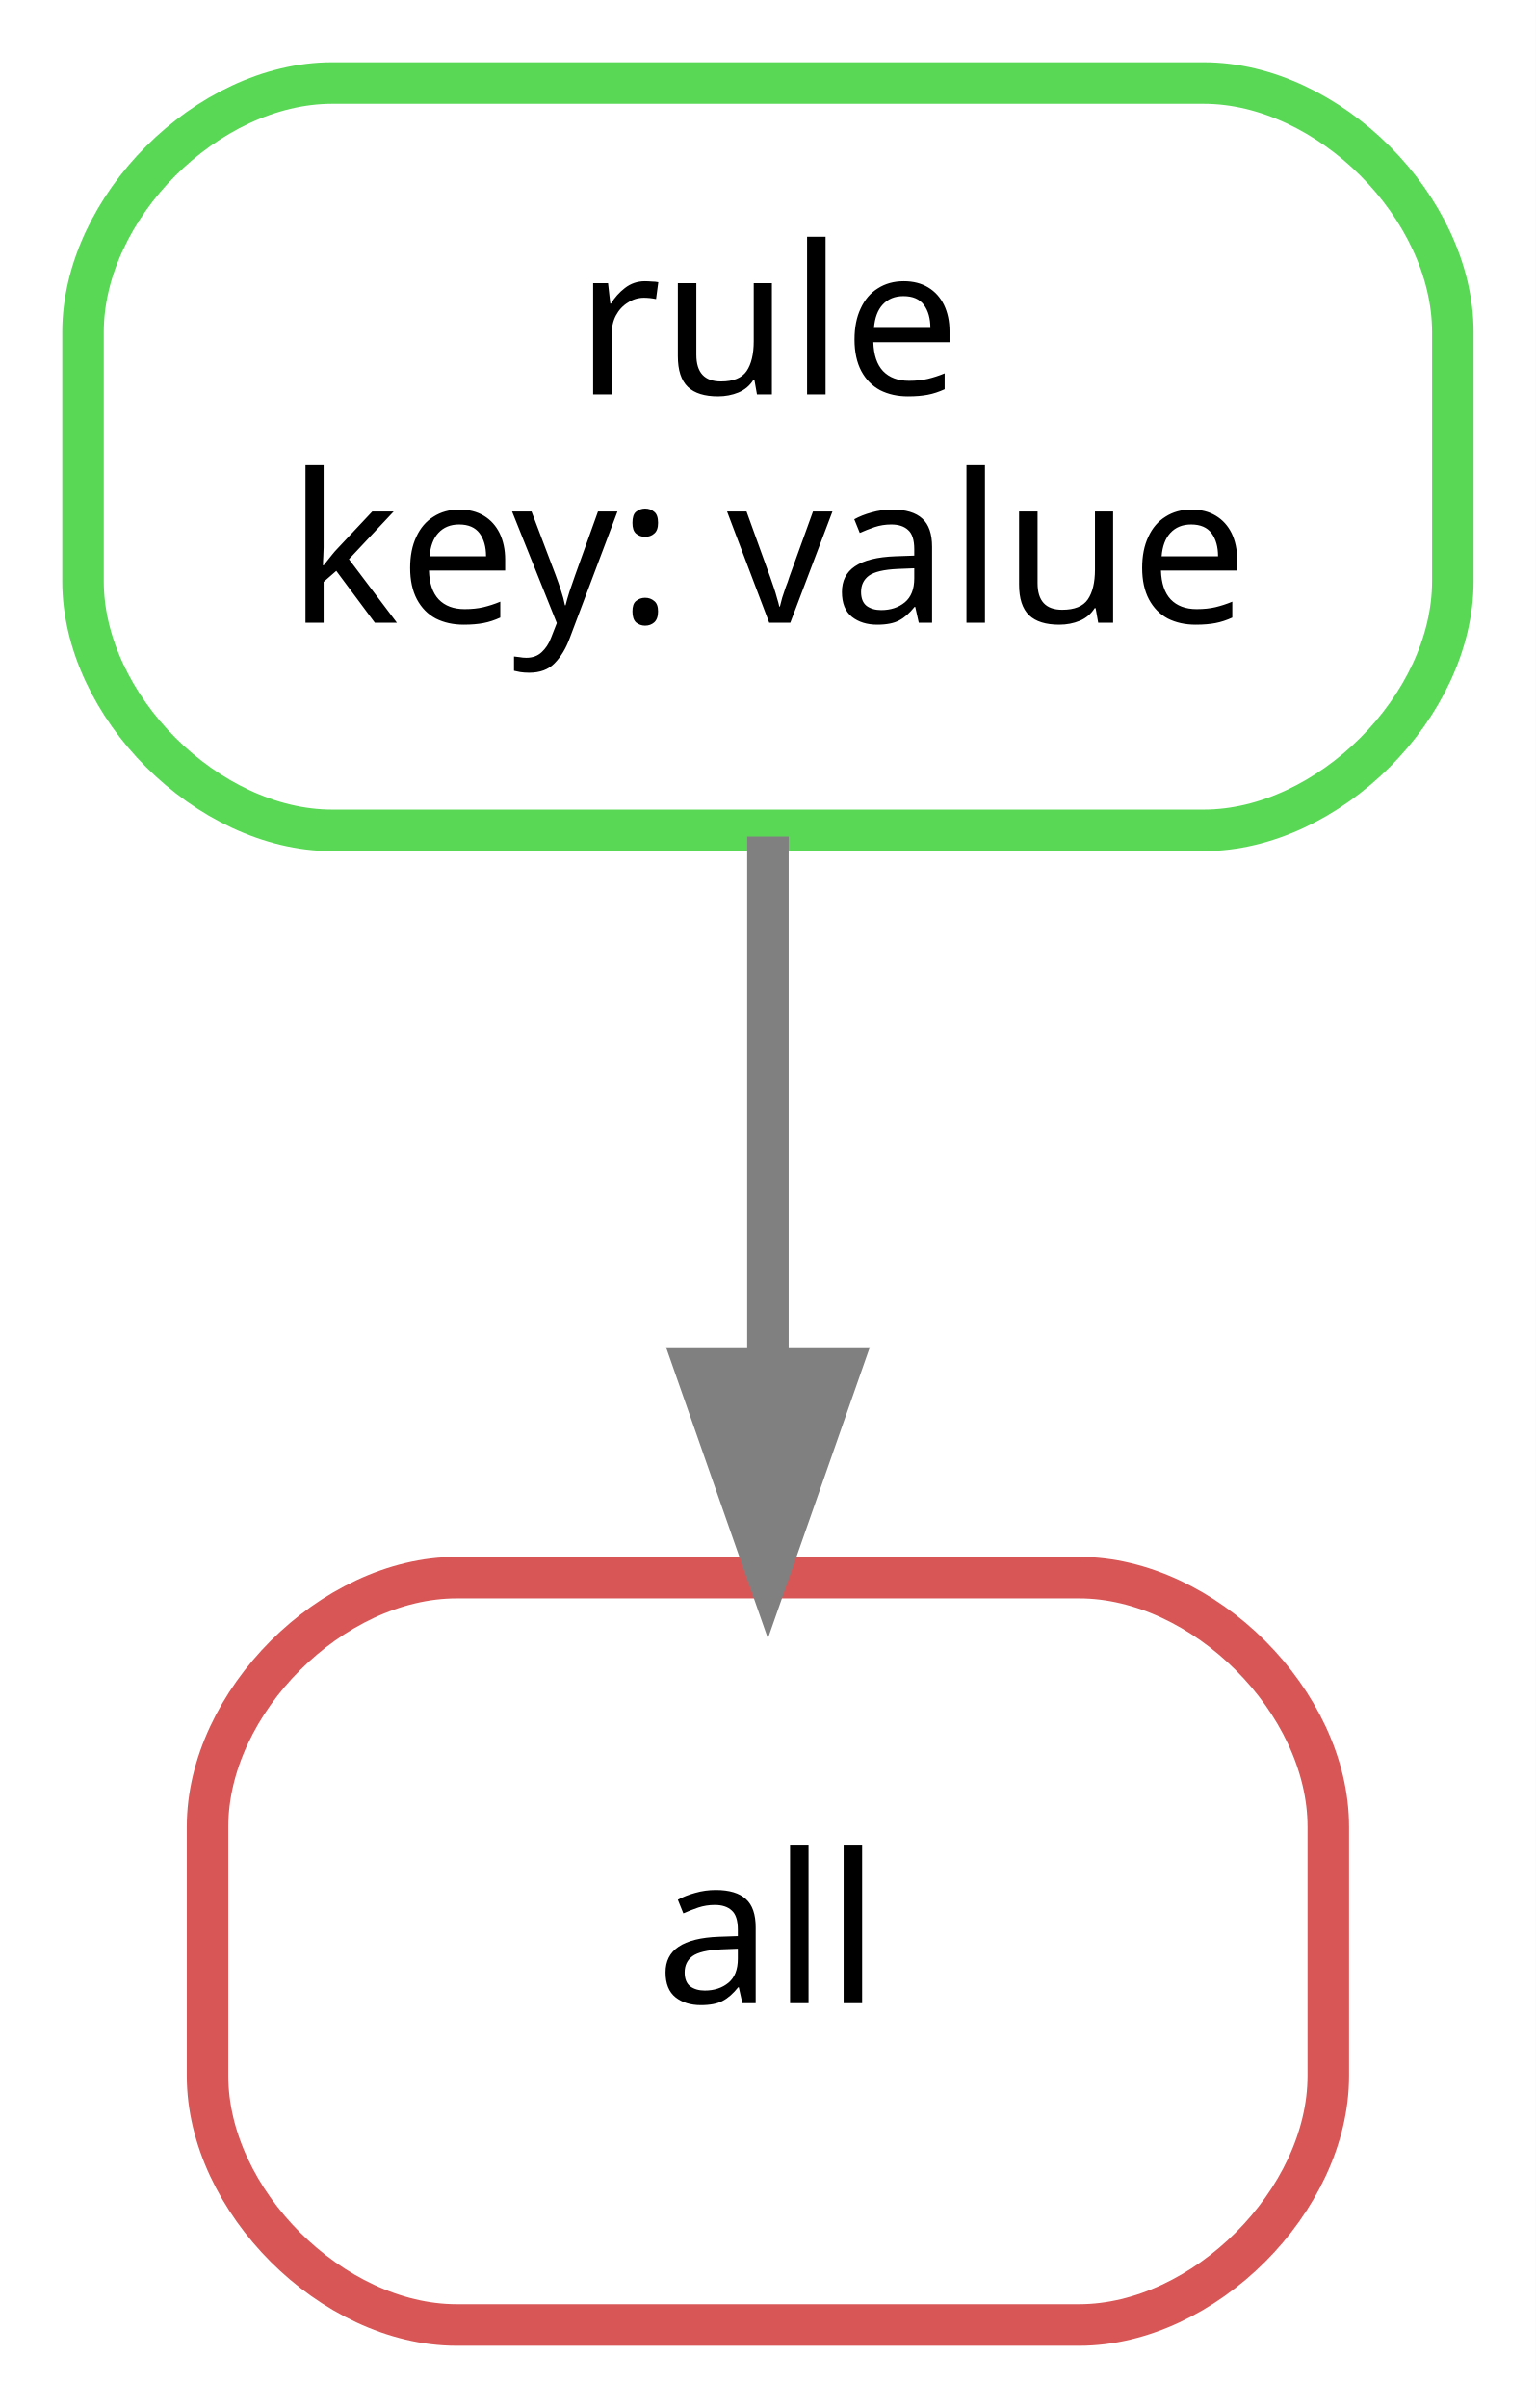
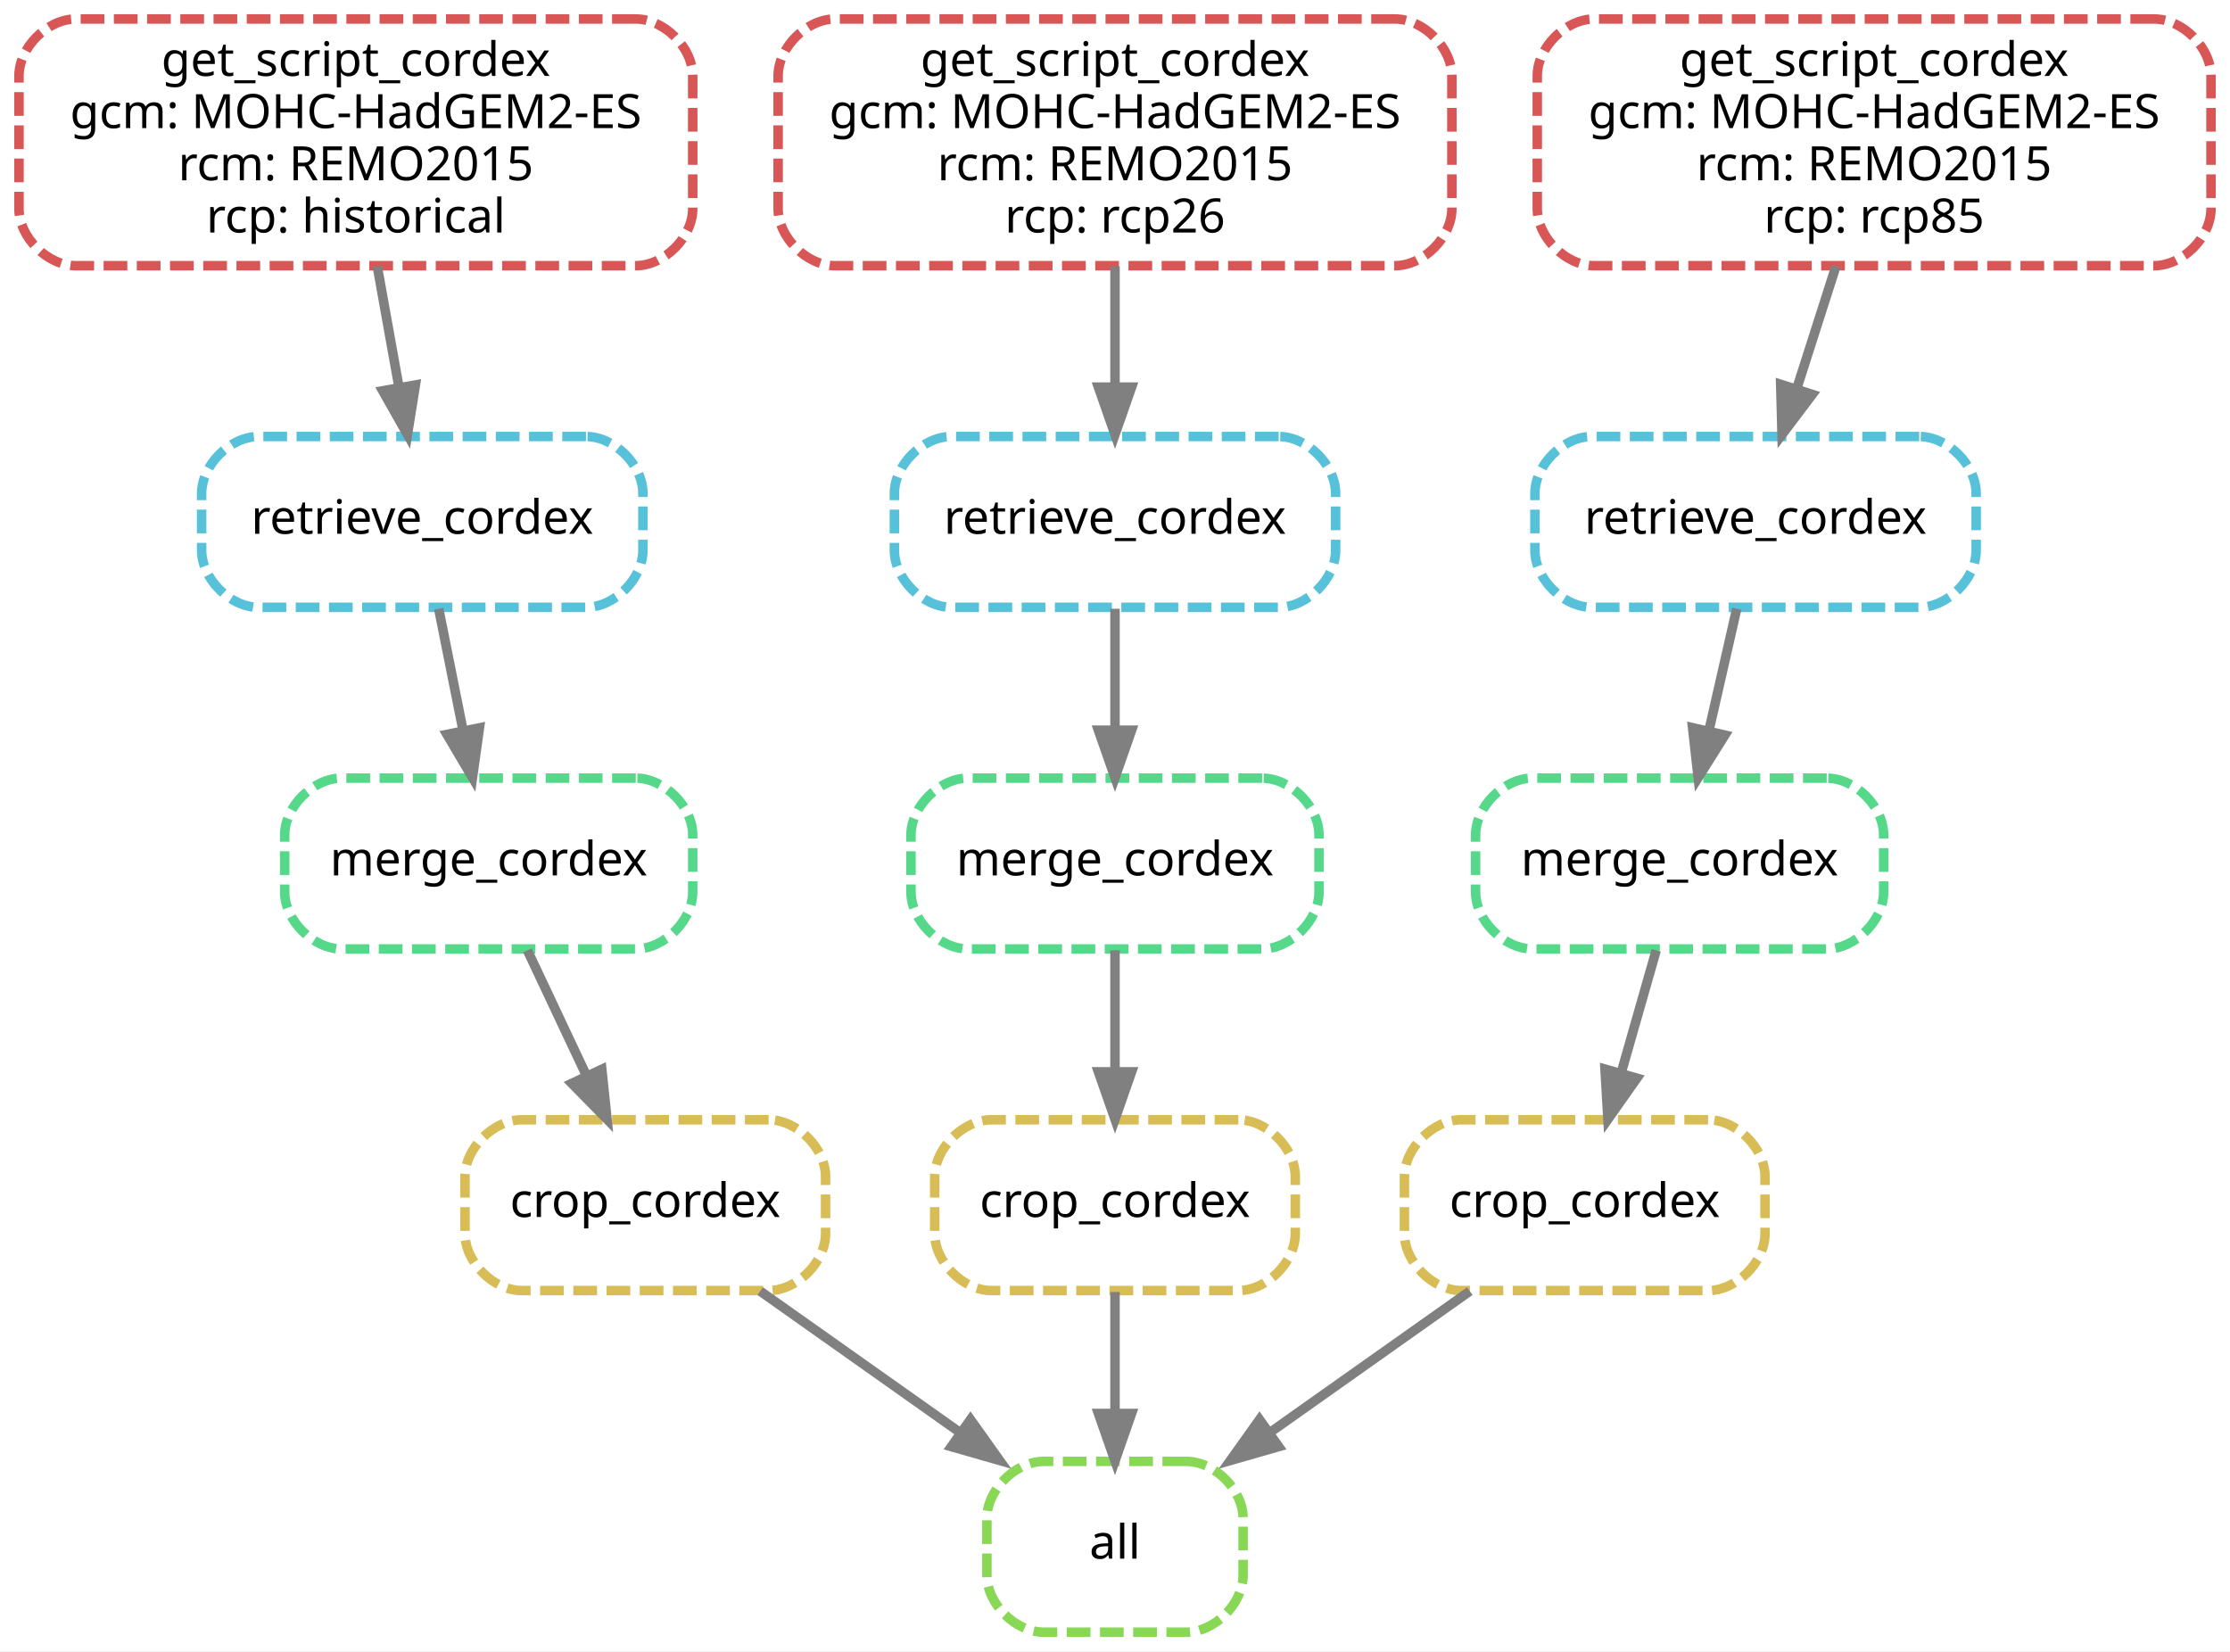
- <svg xmlns="http://www.w3.org/2000/svg" width="74pt" height="116pt" viewBox="0.00 0.00 74.00 116.00">
-   <g id="graph0" class="graph" transform="scale(1 1) rotate(0) translate(4 112)">
-     <polygon fill="white" stroke="transparent" points="-4,4 -4,-112 70,-112 70,4 -4,4" />
+ <svg xmlns="http://www.w3.org/2000/svg" width="470pt" height="348pt" viewBox="0.00 0.00 470.00 348.00">
+   <g id="graph0" class="graph" transform="scale(1 1) rotate(0) translate(4 344)">
+     <polygon fill="white" stroke="transparent" points="-4,4 -4,-344 466,-344 466,4 -4,4" />
    <g id="node1" class="node">
-       <path fill="none" stroke="#d85656" stroke-width="2" d="M48,-36C48,-36 18,-36 18,-36 12,-36 6,-30 6,-24 6,-24 6,-12 6,-12 6,-6 12,0 18,0 18,0 48,0 48,0 54,0 60,-6 60,-12 60,-12 60,-24 60,-24 60,-30 54,-36 48,-36" />
-       <text text-anchor="middle" x="33" y="-15.5" font-family="sans" font-size="10.00">all</text>
+       <path fill="none" stroke="#88d856" stroke-width="2" stroke-dasharray="5,2" d="M246,-36C246,-36 216,-36 216,-36 210,-36 204,-30 204,-24 204,-24 204,-12 204,-12 204,-6 210,0 216,0 216,0 246,0 246,0 252,0 258,-6 258,-12 258,-12 258,-24 258,-24 258,-30 252,-36 246,-36" />
+       <text text-anchor="middle" x="231" y="-15.5" font-family="sans" font-size="10.00">all</text>
    </g>
    <g id="node2" class="node">
-       <path fill="none" stroke="#59d856" stroke-width="2" d="M54,-108C54,-108 12,-108 12,-108 6,-108 0,-102 0,-96 0,-96 0,-84 0,-84 0,-78 6,-72 12,-72 12,-72 54,-72 54,-72 60,-72 66,-78 66,-84 66,-84 66,-96 66,-96 66,-102 60,-108 54,-108" />
-       <text text-anchor="middle" x="33" y="-93" font-family="sans" font-size="10.00">rule</text>
-       <text text-anchor="middle" x="33" y="-82" font-family="sans" font-size="10.00">key: value</text>
+       <path fill="none" stroke="#d8bc56" stroke-width="2" stroke-dasharray="5,2" d="M158,-108C158,-108 106,-108 106,-108 100,-108 94,-102 94,-96 94,-96 94,-84 94,-84 94,-78 100,-72 106,-72 106,-72 158,-72 158,-72 164,-72 170,-78 170,-84 170,-84 170,-96 170,-96 170,-102 164,-108 158,-108" />
+       <text text-anchor="middle" x="132" y="-87.5" font-family="sans" font-size="10.00">crop_cordex</text>
    </g>
    <g id="edge1" class="edge">
-       <path fill="none" stroke="grey" stroke-width="2" d="M33,-71.7C33,-63.98 33,-54.71 33,-46.11" />
-       <polygon fill="grey" stroke="grey" stroke-width="2" points="36.5,-46.1 33,-36.1 29.5,-46.1 36.5,-46.1" />
+       <path fill="none" stroke="grey" stroke-width="2" d="M156.22,-71.88C168.92,-62.89 184.66,-51.76 198.42,-42.03" />
+       <polygon fill="grey" stroke="grey" stroke-width="2" points="200.54,-44.82 206.69,-36.19 196.5,-39.11 200.54,-44.82" />
+     </g>
+     <g id="node3" class="node">
+       <path fill="none" stroke="#56d88a" stroke-width="2" stroke-dasharray="5,2" d="M130,-180C130,-180 68,-180 68,-180 62,-180 56,-174 56,-168 56,-168 56,-156 56,-156 56,-150 62,-144 68,-144 68,-144 130,-144 130,-144 136,-144 142,-150 142,-156 142,-156 142,-168 142,-168 142,-174 136,-180 130,-180" />
+       <text text-anchor="middle" x="99" y="-159.5" font-family="sans" font-size="10.00">merge_cordex</text>
+     </g>
+     <g id="edge4" class="edge">
+       <path fill="none" stroke="grey" stroke-width="2" d="M107.16,-143.7C110.91,-135.73 115.45,-126.1 119.62,-117.26" />
+       <polygon fill="grey" stroke="grey" stroke-width="2" points="122.84,-118.64 123.94,-108.1 116.51,-115.66 122.84,-118.64" />
+     </g>
+     <g id="node4" class="node">
+       <path fill="none" stroke="#56c1d8" stroke-width="2" stroke-dasharray="5,2" d="M119.5,-252C119.5,-252 50.5,-252 50.5,-252 44.5,-252 38.5,-246 38.5,-240 38.5,-240 38.5,-228 38.5,-228 38.5,-222 44.5,-216 50.5,-216 50.5,-216 119.5,-216 119.5,-216 125.5,-216 131.5,-222 131.5,-228 131.5,-228 131.5,-240 131.5,-240 131.5,-246 125.5,-252 119.5,-252" />
+       <text text-anchor="middle" x="85" y="-231.5" font-family="sans" font-size="10.00">retrieve_cordex</text>
+     </g>
+     <g id="edge5" class="edge">
+       <path fill="none" stroke="grey" stroke-width="2" d="M88.46,-215.7C90,-207.98 91.86,-198.71 93.58,-190.11" />
+       <polygon fill="grey" stroke="grey" stroke-width="2" points="97.05,-190.6 95.58,-180.1 90.19,-189.22 97.05,-190.6" />
+     </g>
+     <g id="node5" class="node">
+       <path fill="none" stroke="#d85656" stroke-width="2" stroke-dasharray="5,2" d="M130,-340C130,-340 12,-340 12,-340 6,-340 0,-334 0,-328 0,-328 0,-300 0,-300 0,-294 6,-288 12,-288 12,-288 130,-288 130,-288 136,-288 142,-294 142,-300 142,-300 142,-328 142,-328 142,-334 136,-340 130,-340" />
+       <text text-anchor="middle" x="71" y="-328" font-family="sans" font-size="10.00">get_script_cordex</text>
+       <text text-anchor="middle" x="71" y="-317" font-family="sans" font-size="10.00">gcm: MOHC-HadGEM2-ES</text>
+       <text text-anchor="middle" x="71" y="-306" font-family="sans" font-size="10.00">rcm: REMO2015</text>
+       <text text-anchor="middle" x="71" y="-295" font-family="sans" font-size="10.00">rcp: historical</text>
+     </g>
+     <g id="edge6" class="edge">
+       <path fill="none" stroke="grey" stroke-width="2" d="M75.51,-287.89C76.97,-279.75 78.6,-270.68 80.09,-262.38" />
+       <polygon fill="grey" stroke="grey" stroke-width="2" points="83.55,-262.87 81.88,-252.41 76.66,-261.64 83.55,-262.87" />
+     </g>
+     <g id="node6" class="node">
+       <path fill="none" stroke="#d8bc56" stroke-width="2" stroke-dasharray="5,2" d="M257,-108C257,-108 205,-108 205,-108 199,-108 193,-102 193,-96 193,-96 193,-84 193,-84 193,-78 199,-72 205,-72 205,-72 257,-72 257,-72 263,-72 269,-78 269,-84 269,-84 269,-96 269,-96 269,-102 263,-108 257,-108" />
+       <text text-anchor="middle" x="231" y="-87.5" font-family="sans" font-size="10.00">crop_cordex</text>
+     </g>
+     <g id="edge2" class="edge">
+       <path fill="none" stroke="grey" stroke-width="2" d="M231,-71.7C231,-63.98 231,-54.71 231,-46.11" />
+       <polygon fill="grey" stroke="grey" stroke-width="2" points="234.5,-46.1 231,-36.1 227.5,-46.1 234.5,-46.1" />
+     </g>
+     <g id="node7" class="node">
+       <path fill="none" stroke="#56d88a" stroke-width="2" stroke-dasharray="5,2" d="M262,-180C262,-180 200,-180 200,-180 194,-180 188,-174 188,-168 188,-168 188,-156 188,-156 188,-150 194,-144 200,-144 200,-144 262,-144 262,-144 268,-144 274,-150 274,-156 274,-156 274,-168 274,-168 274,-174 268,-180 262,-180" />
+       <text text-anchor="middle" x="231" y="-159.5" font-family="sans" font-size="10.00">merge_cordex</text>
+     </g>
+     <g id="edge7" class="edge">
+       <path fill="none" stroke="grey" stroke-width="2" d="M231,-143.7C231,-135.98 231,-126.71 231,-118.11" />
+       <polygon fill="grey" stroke="grey" stroke-width="2" points="234.5,-118.1 231,-108.1 227.5,-118.1 234.5,-118.1" />
+     </g>
+     <g id="node8" class="node">
+       <path fill="none" stroke="#56c1d8" stroke-width="2" stroke-dasharray="5,2" d="M265.5,-252C265.5,-252 196.5,-252 196.5,-252 190.5,-252 184.5,-246 184.5,-240 184.5,-240 184.5,-228 184.5,-228 184.5,-222 190.5,-216 196.5,-216 196.5,-216 265.5,-216 265.5,-216 271.5,-216 277.5,-222 277.5,-228 277.5,-228 277.5,-240 277.5,-240 277.5,-246 271.5,-252 265.5,-252" />
+       <text text-anchor="middle" x="231" y="-231.5" font-family="sans" font-size="10.00">retrieve_cordex</text>
+     </g>
+     <g id="edge8" class="edge">
+       <path fill="none" stroke="grey" stroke-width="2" d="M231,-215.7C231,-207.98 231,-198.71 231,-190.11" />
+       <polygon fill="grey" stroke="grey" stroke-width="2" points="234.5,-190.1 231,-180.1 227.5,-190.1 234.5,-190.1" />
+     </g>
+     <g id="node9" class="node">
+       <path fill="none" stroke="#d85656" stroke-width="2" stroke-dasharray="5,2" d="M290,-340C290,-340 172,-340 172,-340 166,-340 160,-334 160,-328 160,-328 160,-300 160,-300 160,-294 166,-288 172,-288 172,-288 290,-288 290,-288 296,-288 302,-294 302,-300 302,-300 302,-328 302,-328 302,-334 296,-340 290,-340" />
+       <text text-anchor="middle" x="231" y="-328" font-family="sans" font-size="10.00">get_script_cordex</text>
+       <text text-anchor="middle" x="231" y="-317" font-family="sans" font-size="10.00">gcm: MOHC-HadGEM2-ES</text>
+       <text text-anchor="middle" x="231" y="-306" font-family="sans" font-size="10.00">rcm: REMO2015</text>
+       <text text-anchor="middle" x="231" y="-295" font-family="sans" font-size="10.00">rcp: rcp26</text>
+     </g>
+     <g id="edge9" class="edge">
+       <path fill="none" stroke="grey" stroke-width="2" d="M231,-287.89C231,-279.84 231,-270.88 231,-262.66" />
+       <polygon fill="grey" stroke="grey" stroke-width="2" points="234.5,-262.41 231,-252.41 227.5,-262.41 234.5,-262.41" />
+     </g>
+     <g id="node10" class="node">
+       <path fill="none" stroke="#d8bc56" stroke-width="2" stroke-dasharray="5,2" d="M356,-108C356,-108 304,-108 304,-108 298,-108 292,-102 292,-96 292,-96 292,-84 292,-84 292,-78 298,-72 304,-72 304,-72 356,-72 356,-72 362,-72 368,-78 368,-84 368,-84 368,-96 368,-96 368,-102 362,-108 356,-108" />
+       <text text-anchor="middle" x="330" y="-87.5" font-family="sans" font-size="10.00">crop_cordex</text>
+     </g>
+     <g id="edge3" class="edge">
+       <path fill="none" stroke="grey" stroke-width="2" d="M305.78,-71.88C293.08,-62.89 277.34,-51.76 263.58,-42.03" />
+       <polygon fill="grey" stroke="grey" stroke-width="2" points="265.5,-39.11 255.31,-36.19 261.46,-44.82 265.5,-39.11" />
+     </g>
+     <g id="node11" class="node">
+       <path fill="none" stroke="#56d88a" stroke-width="2" stroke-dasharray="5,2" d="M381,-180C381,-180 319,-180 319,-180 313,-180 307,-174 307,-168 307,-168 307,-156 307,-156 307,-150 313,-144 319,-144 319,-144 381,-144 381,-144 387,-144 393,-150 393,-156 393,-156 393,-168 393,-168 393,-174 387,-180 381,-180" />
+       <text text-anchor="middle" x="350" y="-159.5" font-family="sans" font-size="10.00">merge_cordex</text>
+     </g>
+     <g id="edge10" class="edge">
+       <path fill="none" stroke="grey" stroke-width="2" d="M345.06,-143.7C342.83,-135.9 340.15,-126.51 337.67,-117.83" />
+       <polygon fill="grey" stroke="grey" stroke-width="2" points="341,-116.76 334.89,-108.1 334.27,-118.68 341,-116.76" />
+     </g>
+     <g id="node12" class="node">
+       <path fill="none" stroke="#56c1d8" stroke-width="2" stroke-dasharray="5,2" d="M400.5,-252C400.5,-252 331.5,-252 331.5,-252 325.5,-252 319.5,-246 319.5,-240 319.5,-240 319.5,-228 319.5,-228 319.5,-222 325.5,-216 331.5,-216 331.5,-216 400.5,-216 400.5,-216 406.5,-216 412.5,-222 412.5,-228 412.5,-228 412.5,-240 412.5,-240 412.5,-246 406.5,-252 400.5,-252" />
+       <text text-anchor="middle" x="366" y="-231.5" font-family="sans" font-size="10.00">retrieve_cordex</text>
+     </g>
+     <g id="edge11" class="edge">
+       <path fill="none" stroke="grey" stroke-width="2" d="M362.04,-215.7C360.28,-207.98 358.16,-198.71 356.2,-190.11" />
+       <polygon fill="grey" stroke="grey" stroke-width="2" points="359.55,-189.07 353.91,-180.1 352.73,-190.63 359.55,-189.07" />
+     </g>
+     <g id="node13" class="node">
+       <path fill="none" stroke="#d85656" stroke-width="2" stroke-dasharray="5,2" d="M450,-340C450,-340 332,-340 332,-340 326,-340 320,-334 320,-328 320,-328 320,-300 320,-300 320,-294 326,-288 332,-288 332,-288 450,-288 450,-288 456,-288 462,-294 462,-300 462,-300 462,-328 462,-328 462,-334 456,-340 450,-340" />
+       <text text-anchor="middle" x="391" y="-328" font-family="sans" font-size="10.00">get_script_cordex</text>
+       <text text-anchor="middle" x="391" y="-317" font-family="sans" font-size="10.00">gcm: MOHC-HadGEM2-ES</text>
+       <text text-anchor="middle" x="391" y="-306" font-family="sans" font-size="10.00">rcm: REMO2015</text>
+       <text text-anchor="middle" x="391" y="-295" font-family="sans" font-size="10.00">rcp: rcp85</text>
+     </g>
+     <g id="edge12" class="edge">
+       <path fill="none" stroke="grey" stroke-width="2" d="M382.95,-287.89C380.31,-279.66 377.37,-270.48 374.69,-262.1" />
+       <polygon fill="grey" stroke="grey" stroke-width="2" points="377.97,-260.87 371.58,-252.41 371.3,-263 377.97,-260.87" />
    </g>
  </g>
</svg>
